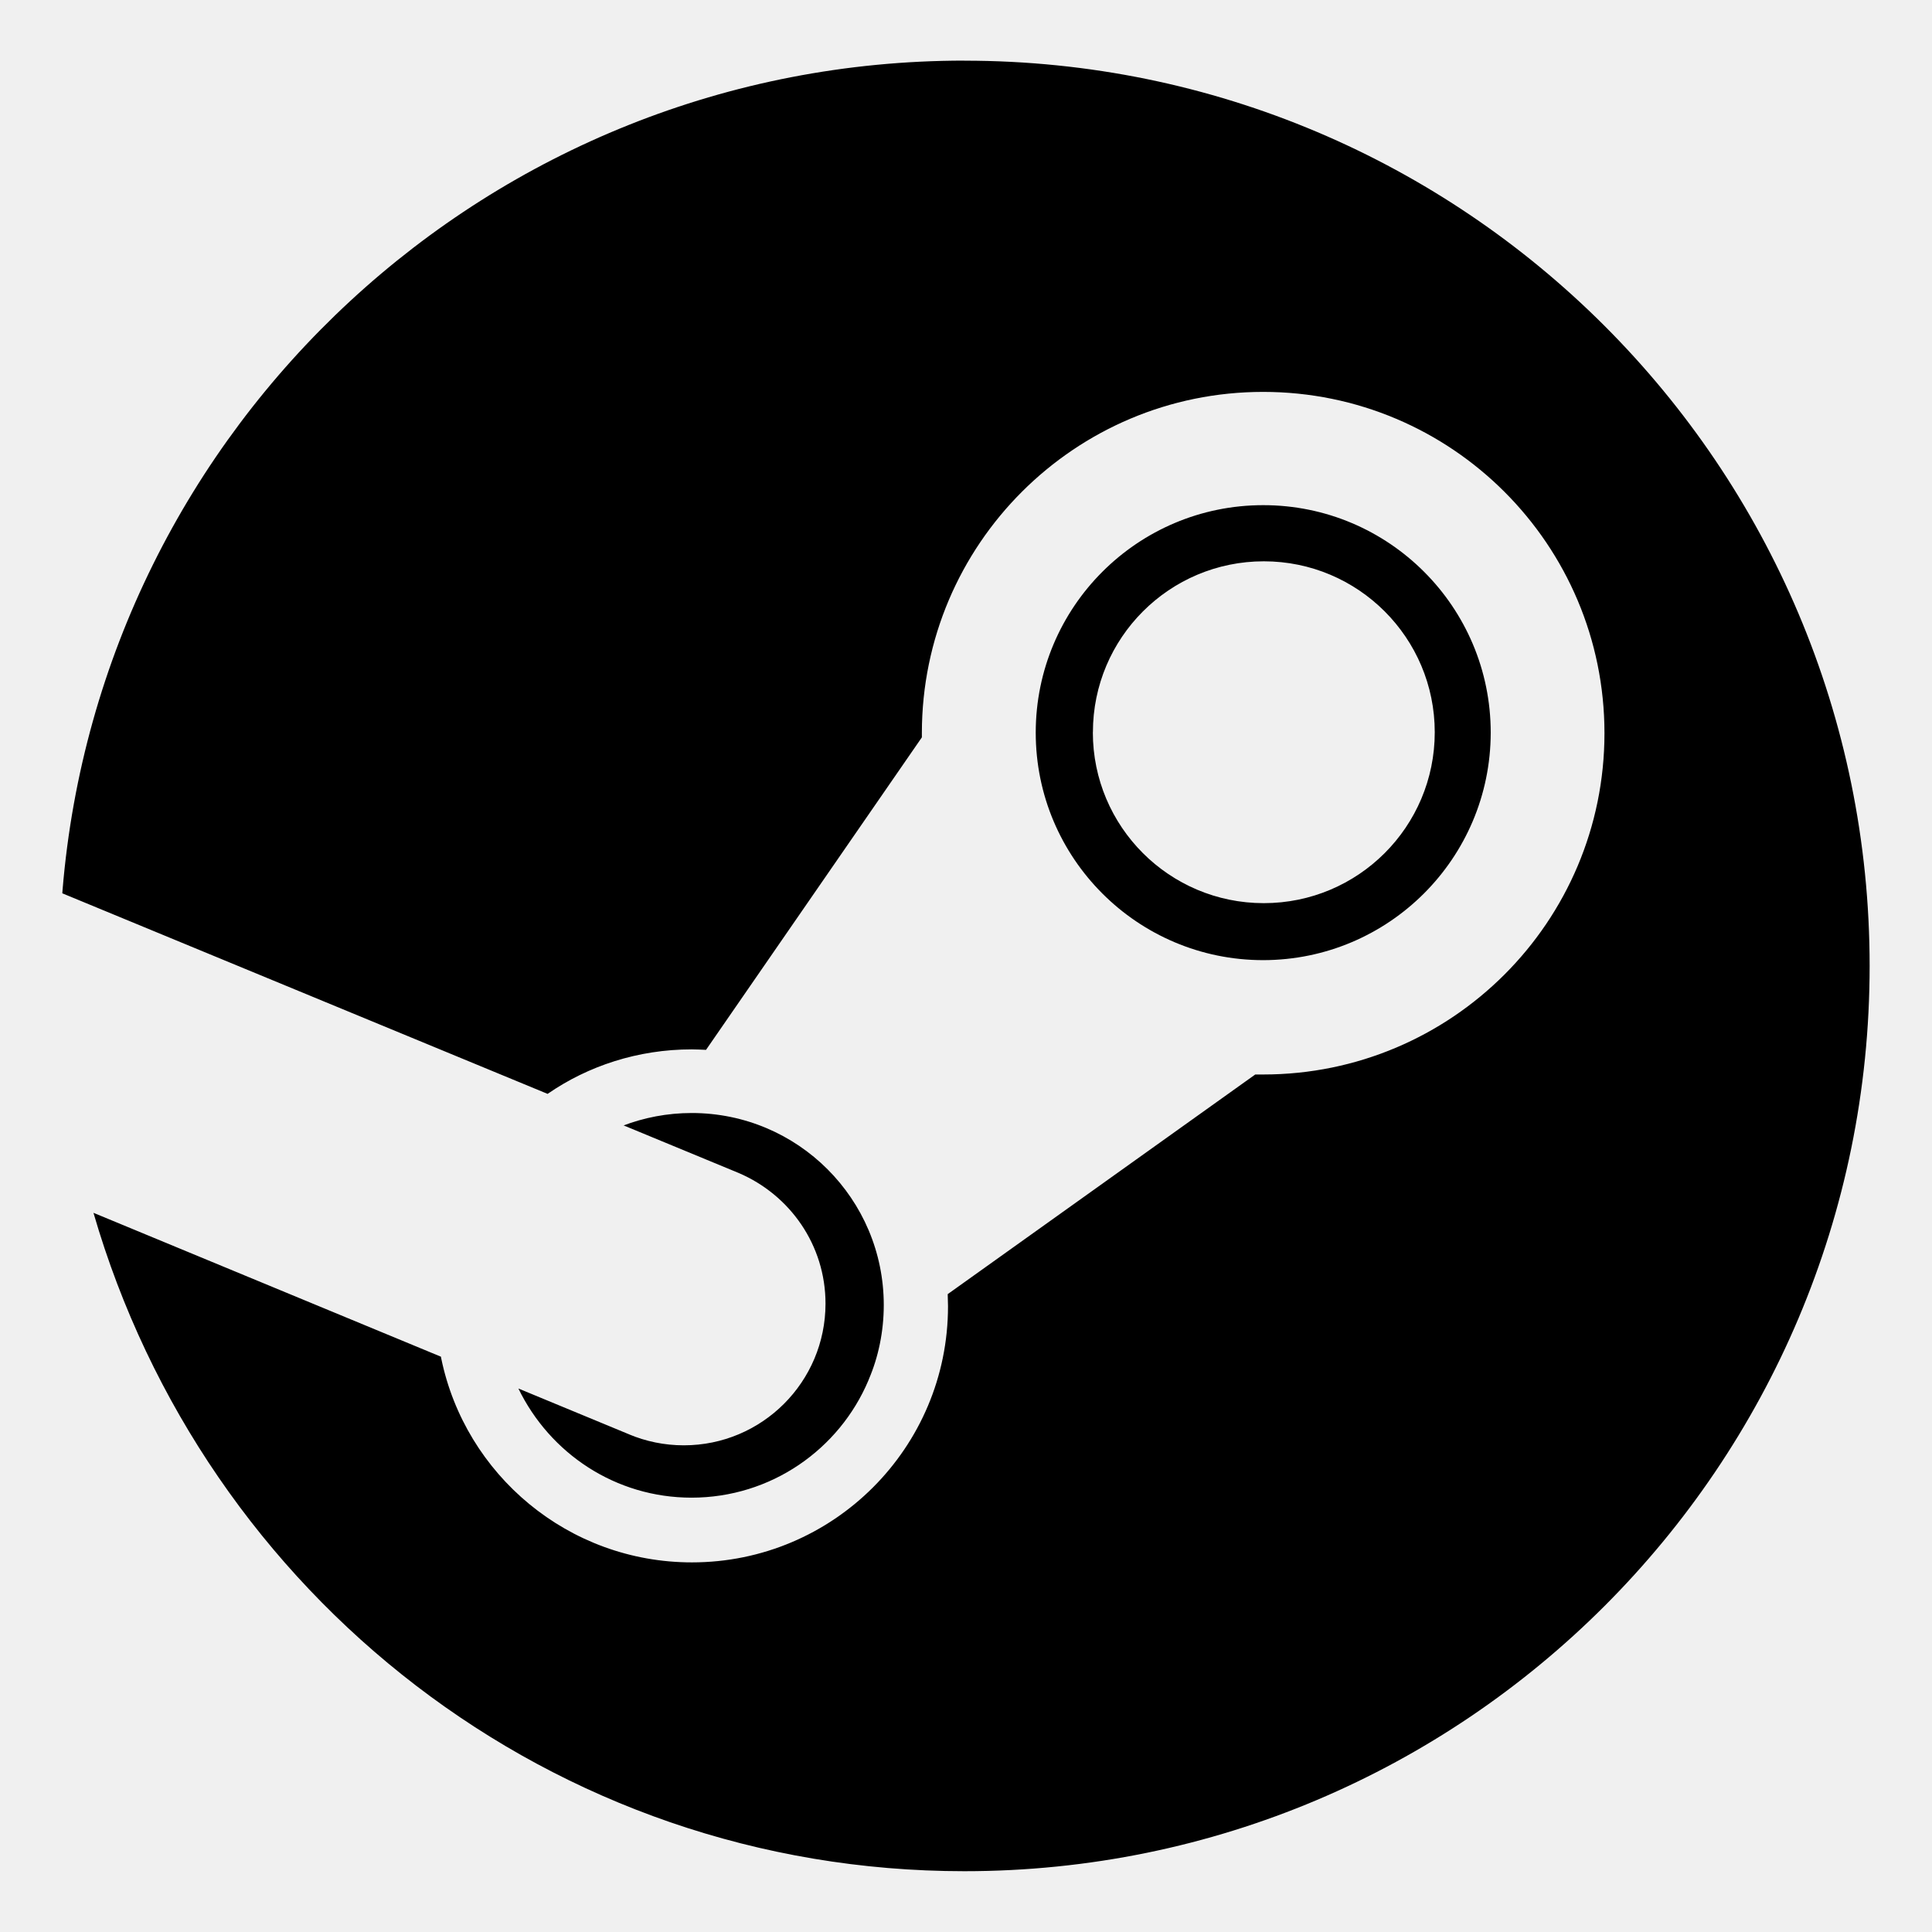
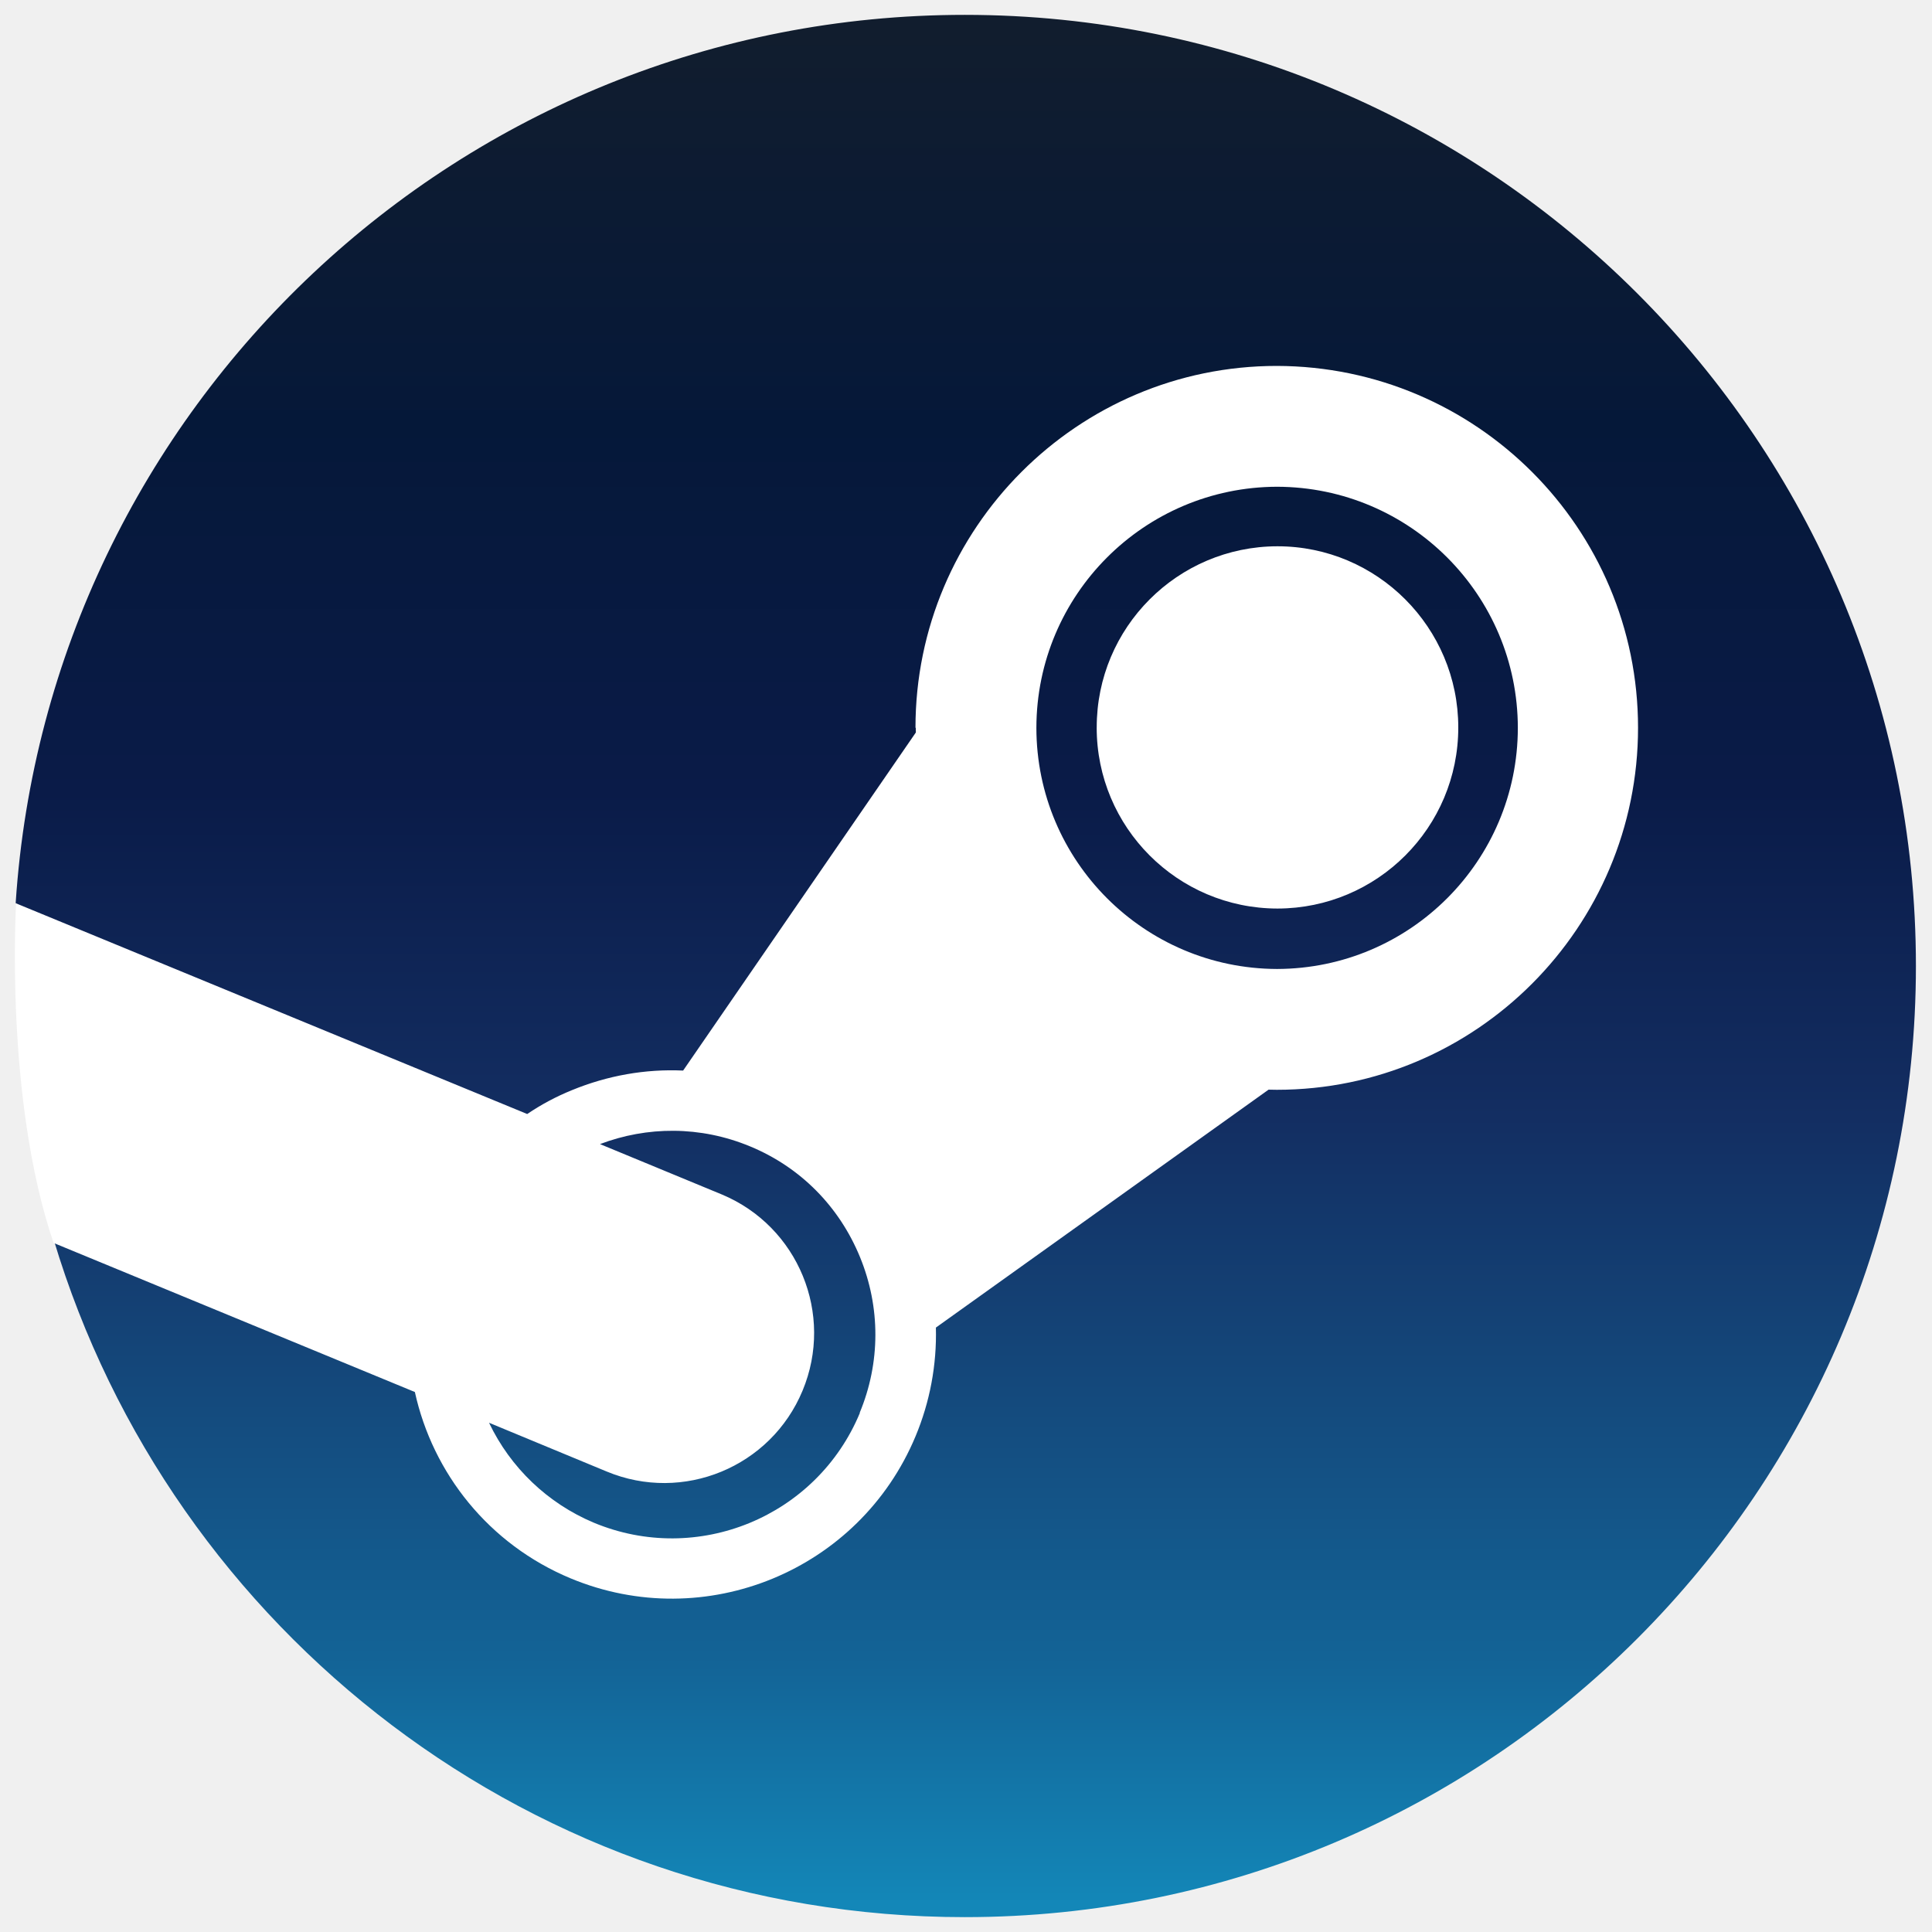
- <svg xmlns="http://www.w3.org/2000/svg" fill="#000000" width="800px" height="800px" viewBox="0 0 32 32" version="1.1">
-   <path d="M18.102 12.129c0-0 0-0 0-0.001 0-1.564 1.268-2.831 2.831-2.831s2.831 1.268 2.831 2.831c0 1.564-1.267 2.831-2.831 2.831-0 0-0 0-0.001 0h0c-0 0-0 0-0.001 0-1.563 0-2.83-1.267-2.83-2.83 0-0 0-0 0-0.001v0zM24.691 12.135c0-2.081-1.687-3.768-3.768-3.768s-3.768 1.687-3.768 3.768c0 2.081 1.687 3.768 3.768 3.768v0c2.080-0.003 3.765-1.688 3.768-3.767v-0zM10.427 23.76l-1.841-0.762c0.524 1.078 1.611 1.808 2.868 1.808 1.317 0 2.448-0.801 2.93-1.943l0.008-0.021c0.155-0.362 0.246-0.784 0.246-1.226 0-1.757-1.424-3.181-3.181-3.181-0.405 0-0.792 0.076-1.148 0.213l0.022-0.007 1.903 0.787c0.852 0.364 1.439 1.196 1.439 2.164 0 1.296-1.051 2.347-2.347 2.347-0.324 0-0.632-0.066-0.913-0.184l0.015 0.006zM15.974 1.004c-7.857 0.001-14.301 6.046-14.938 13.738l-0.004 0.054 8.038 3.322c0.668-0.462 1.495-0.737 2.387-0.737 0.001 0 0.002 0 0.002 0h-0c0.079 0 0.156 0.005 0.235 0.008l3.575-5.176v-0.074c0.003-3.12 2.533-5.648 5.653-5.648 3.122 0 5.653 2.531 5.653 5.653s-2.531 5.653-5.653 5.653h-0.131l-5.094 3.638c0 0.065 0.005 0.131 0.005 0.199 0 0.001 0 0.002 0 0.003 0 2.342-1.899 4.241-4.241 4.241-2.047 0-3.756-1.451-4.153-3.38l-0.005-0.027-5.755-2.383c1.841 6.345 7.601 10.905 14.425 10.905 8.281 0 14.994-6.713 14.994-14.994s-6.713-14.994-14.994-14.994c-0 0-0.001 0-0.001 0h0z" />
+ <svg xmlns="http://www.w3.org/2000/svg" xmlns:xlink="http://www.w3.org/1999/xlink" viewBox="0 0 65 65" fill="#fff">
+   <use xlink:href="#B" x=".5" y=".5" />
+   <defs>
+     <linearGradient id="A" x2="50%" x1="50%" y2="100%" y1="0%">
+       <stop stop-color="#111d2e" offset="0%" />
+       <stop stop-color="#051839" offset="21.2%" />
+       <stop stop-color="#0a1b48" offset="40.7%" />
+       <stop stop-color="#132e62" offset="58.1%" />
+       <stop stop-color="#144b7e" offset="73.8%" />
+       <stop stop-color="#136497" offset="87.3%" />
+       <stop stop-color="#1387b8" offset="100%" />
+     </linearGradient>
+   </defs>
+   <symbol id="B">
+     <g>
+       <path d="M1.305 41.202C5.259 54.386 17.488 64 31.959 64c17.673 0 32-14.327 32-32s-14.327-32-32-32C15.001 0 1.124 13.193.028 29.874c2.074 3.477 2.879 5.628 1.275 11.328z" fill="url(#A)" />
+       <path d="M30.31 23.985l.003.158-7.83 11.375c-1.268-.058-2.54.165-3.748.662a8.14 8.14 0 0 0-1.498.8L.042 29.893s-.398 6.546 1.26 11.424l12.156 5.016c.6 2.728 2.48 5.12 5.242 6.27a8.88 8.88 0 0 0 11.603-4.782 8.89 8.89 0 0 0 .684-3.656L42.18 36.16l.275.005c6.705 0 12.155-5.466 12.155-12.18s-5.44-12.16-12.155-12.174c-6.702 0-12.155 5.46-12.155 12.174zm-1.88 23.05c-1.454 3.5-5.466 5.147-8.953 3.694a6.84 6.84 0 0 1-3.524-3.362l3.957 1.64a5.04 5.04 0 0 0 6.591-2.719 5.05 5.05 0 0 0-2.715-6.601l-4.1-1.695c1.578-.6 3.372-.62 5.05.077 1.7.703 3 2.027 3.696 3.72s.692 3.56-.01 5.246M42.466 32.1a8.12 8.12 0 0 1-8.098-8.113 8.12 8.12 0 0 1 8.098-8.111 8.12 8.12 0 0 1 8.1 8.111 8.12 8.12 0 0 1-8.1 8.113m-6.068-8.126a6.09 6.09 0 0 1 6.08-6.095c3.355 0 6.084 2.73 6.084 6.095a6.09 6.09 0 0 1-6.084 6.093 6.09 6.09 0 0 1-6.081-6.093z" />
+     </g>
+   </symbol>
</svg>
